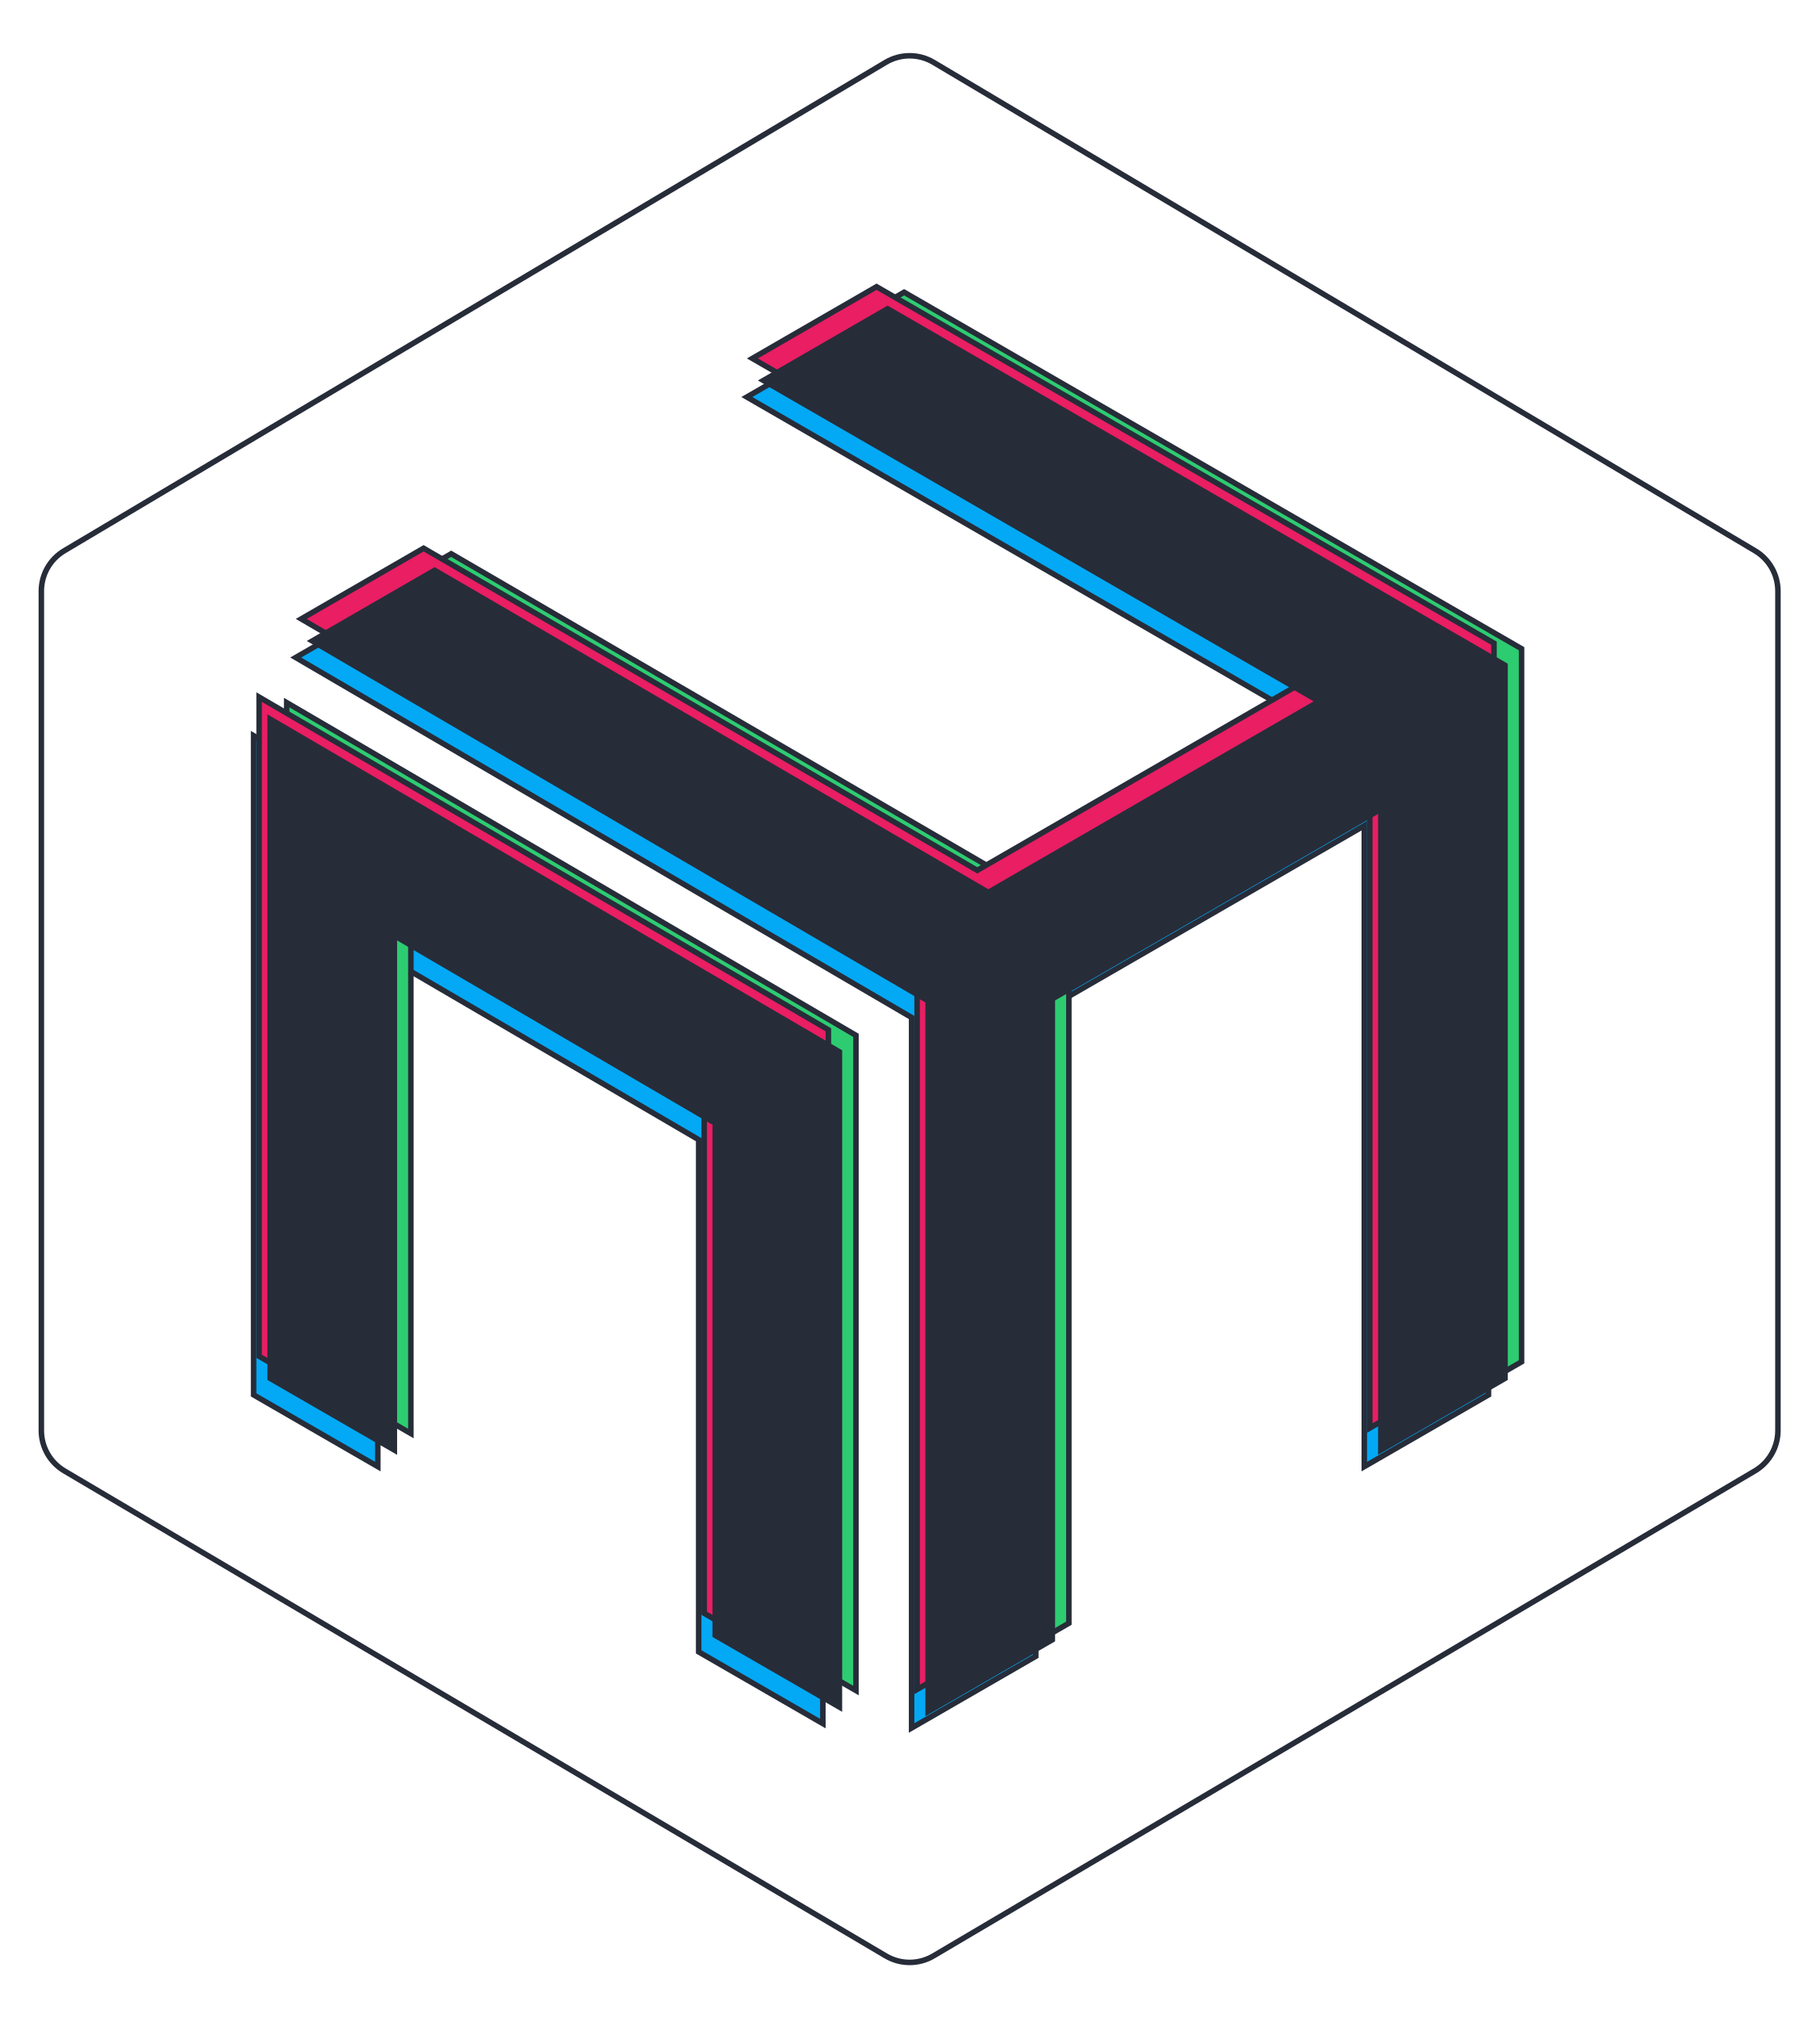
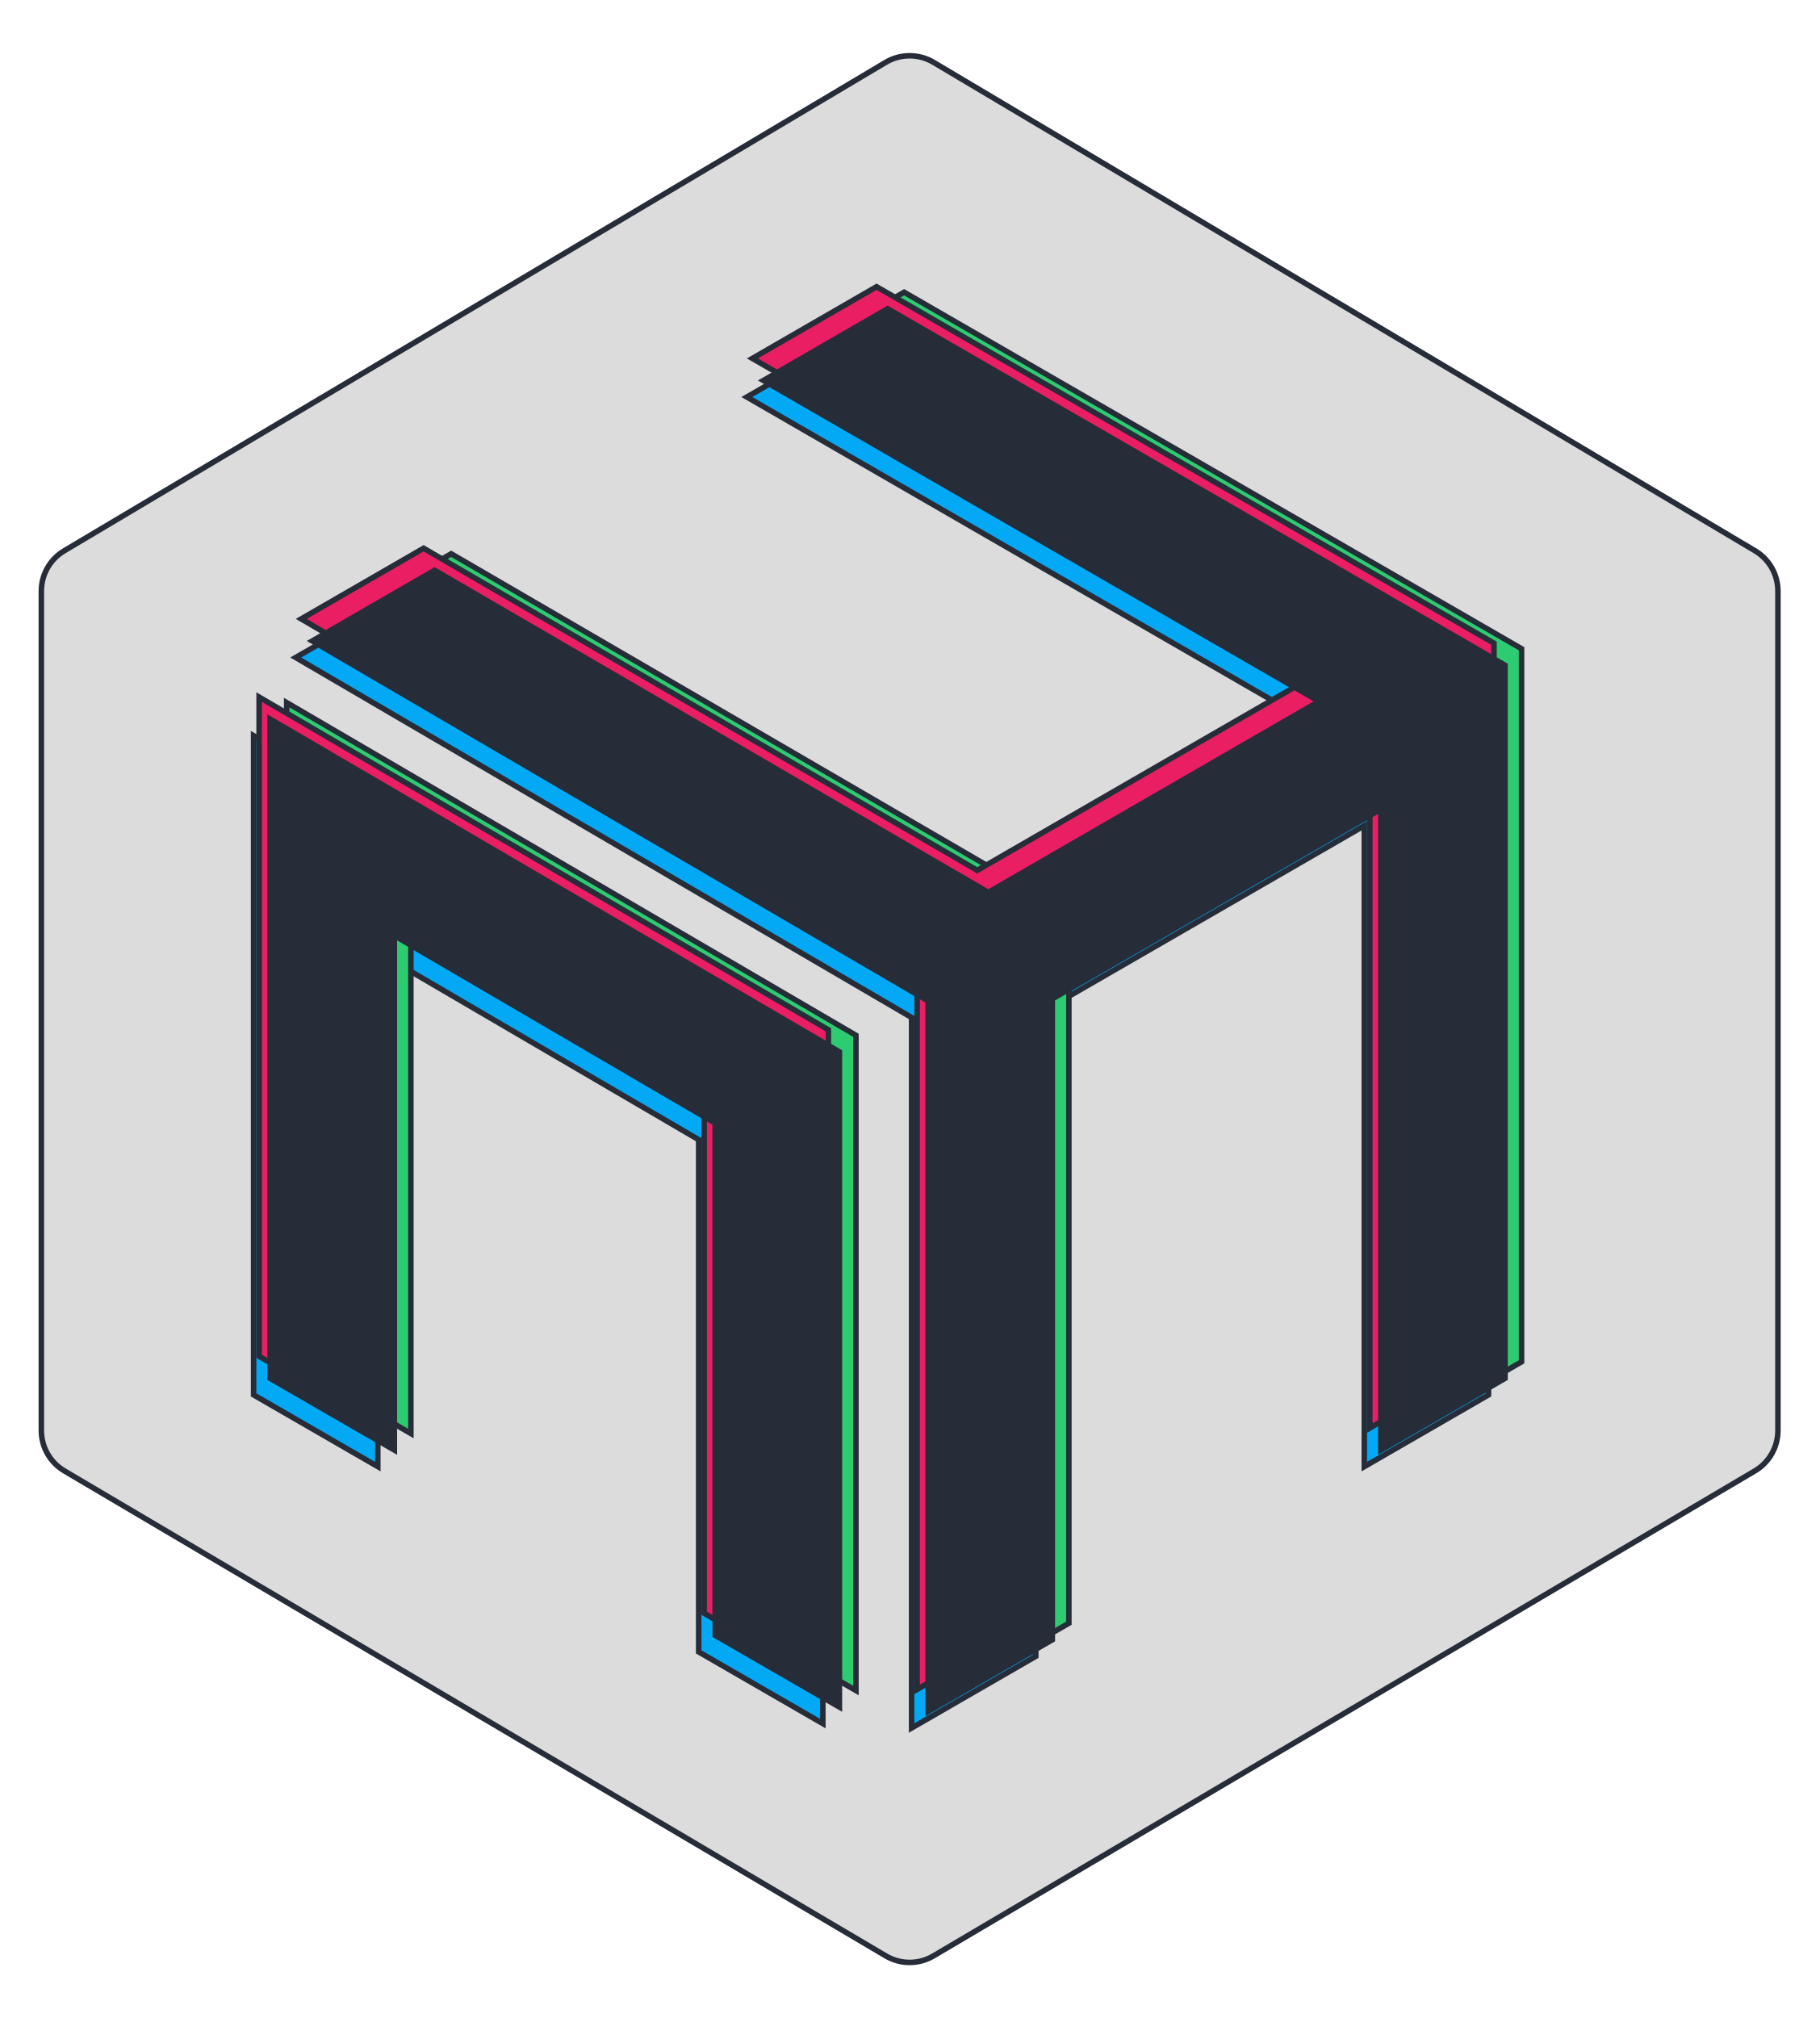
- <svg xmlns="http://www.w3.org/2000/svg" id="rotate" width="5rem" height="10rem" viewBox="0 0 330 366" fill="none" stroke="#272C39">
+ <svg xmlns="http://www.w3.org/2000/svg" id="rotate" width="5rem" height="10rem" viewBox="0 0 330 366" fill="#dcdcdc" stroke="#272C39">
  <path d="M169.344 11.308L318.344 99.893C320.921 101.425 322.5 104.201 322.5 107.199V259.453C322.5 262.461 320.911 265.244 318.321 266.773L169.321 354.739C166.655 356.313 163.345 356.313 160.679 354.739L11.679 266.773C9.089 265.244 7.5 262.461 7.5 259.453V107.199C7.5 104.201 9.079 101.425 11.656 99.893L160.656 11.308C163.333 9.716 166.667 9.716 169.344 11.308Z" strokeWidth="15" strokeLinejoin="round" />
  <path fillRule="evenodd" clipRule="evenodd" d="M158 59L270 123.661V252.987L247.471 265.995V149.757L187.884 184.16V300.397L165.356 313.403V184.54L53.64 119.251L75.837 106.436L176.264 164.853L236.276 130.205L135.471 72.007L158 59Z" fill="#03A9F4" />
  <path fillRule="evenodd" clipRule="evenodd" d="M149.261 312.605L126.732 299.599C126.732 268.632 126.732 237.668 126.732 206.703L68.531 172.688C68.531 203.791 68.531 234.892 68.531 265.995L46 252.987V133.428L149.261 193.775V312.605Z" fill="#03A9F4" />
  <path fillRule="evenodd" clipRule="evenodd" d="M164 53L276 117.661V246.987L253.471 259.995V143.757L193.884 178.16V294.397L171.356 307.403V178.54L59.64 113.251L81.837 100.436L182.264 158.853L242.276 124.205L141.471 66.007L164 53Z" fill="#2ECC71" />
  <path fillRule="evenodd" clipRule="evenodd" d="M155.261 306.605L132.732 293.599C132.732 262.632 132.732 231.668 132.732 200.703L74.531 166.688C74.531 197.791 74.531 228.892 74.531 259.995L52 246.987V127.428L155.261 187.775V306.605Z" fill="#2ECC71" />
  <path fillRule="evenodd" clipRule="evenodd" d="M159 52L271 116.661V245.987L248.471 258.995V142.757L188.884 177.16V293.397L166.356 306.403V177.54L54.64 112.251L76.837 99.436L177.264 157.853L237.276 123.205L136.471 65.007L159 52Z" fill="#E91E63" />
  <path fillRule="evenodd" clipRule="evenodd" d="M150.261 305.605L127.732 292.599C127.732 261.632 127.732 230.668 127.732 199.703L69.531 165.688C69.531 196.791 69.531 227.892 69.531 258.995L47 245.987V126.428L150.261 186.775V305.605Z" fill="#E91E63" />
  <path fillRule="evenodd" clipRule="evenodd" d="M161 56L273 120.661V249.987L250.471 262.995V146.757L190.884 181.16V297.397L168.356 310.403V181.54L56.64 116.251L78.837 103.436L179.264 161.853L239.276 127.205L138.471 69.007L161 56Z" fill="#272C39" />
  <path fillRule="evenodd" clipRule="evenodd" d="M152.261 309.605L129.732 296.599C129.732 265.632 129.732 234.668 129.732 203.703L71.531 169.688C71.531 200.791 71.531 231.892 71.531 262.995L49 249.987V130.428L152.261 190.775V309.605Z" fill="#272C39" />
</svg>
